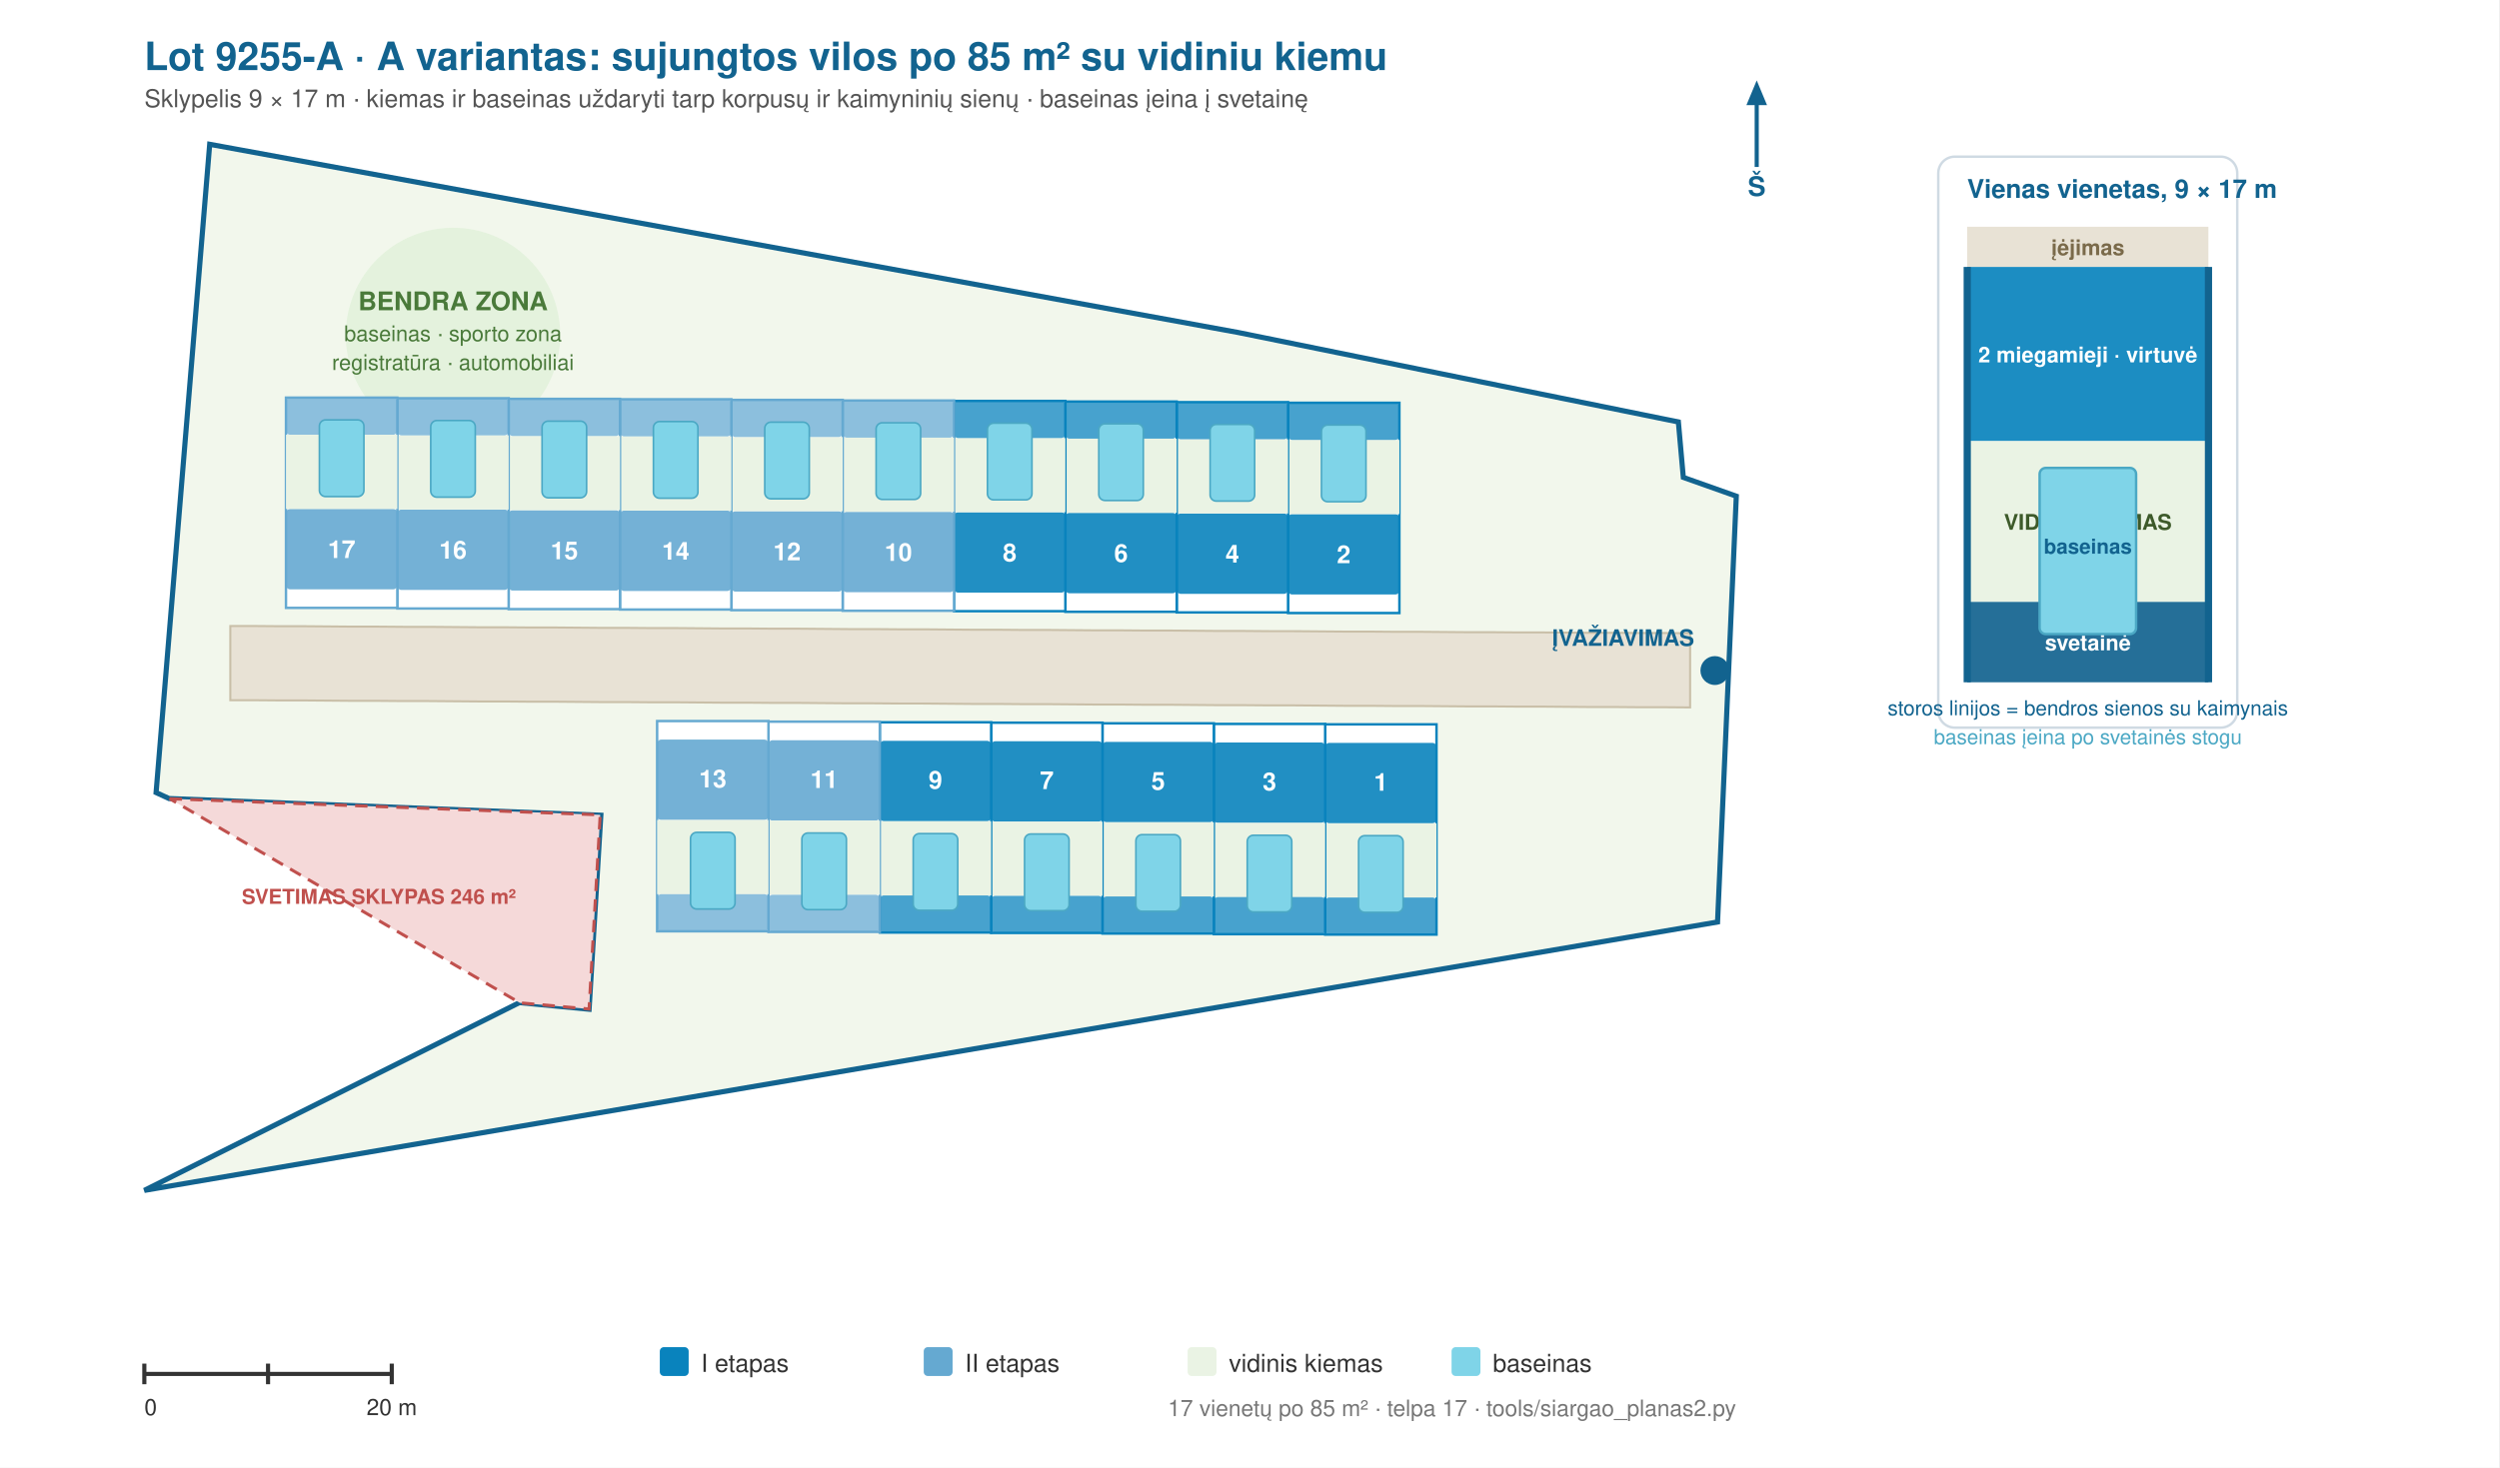
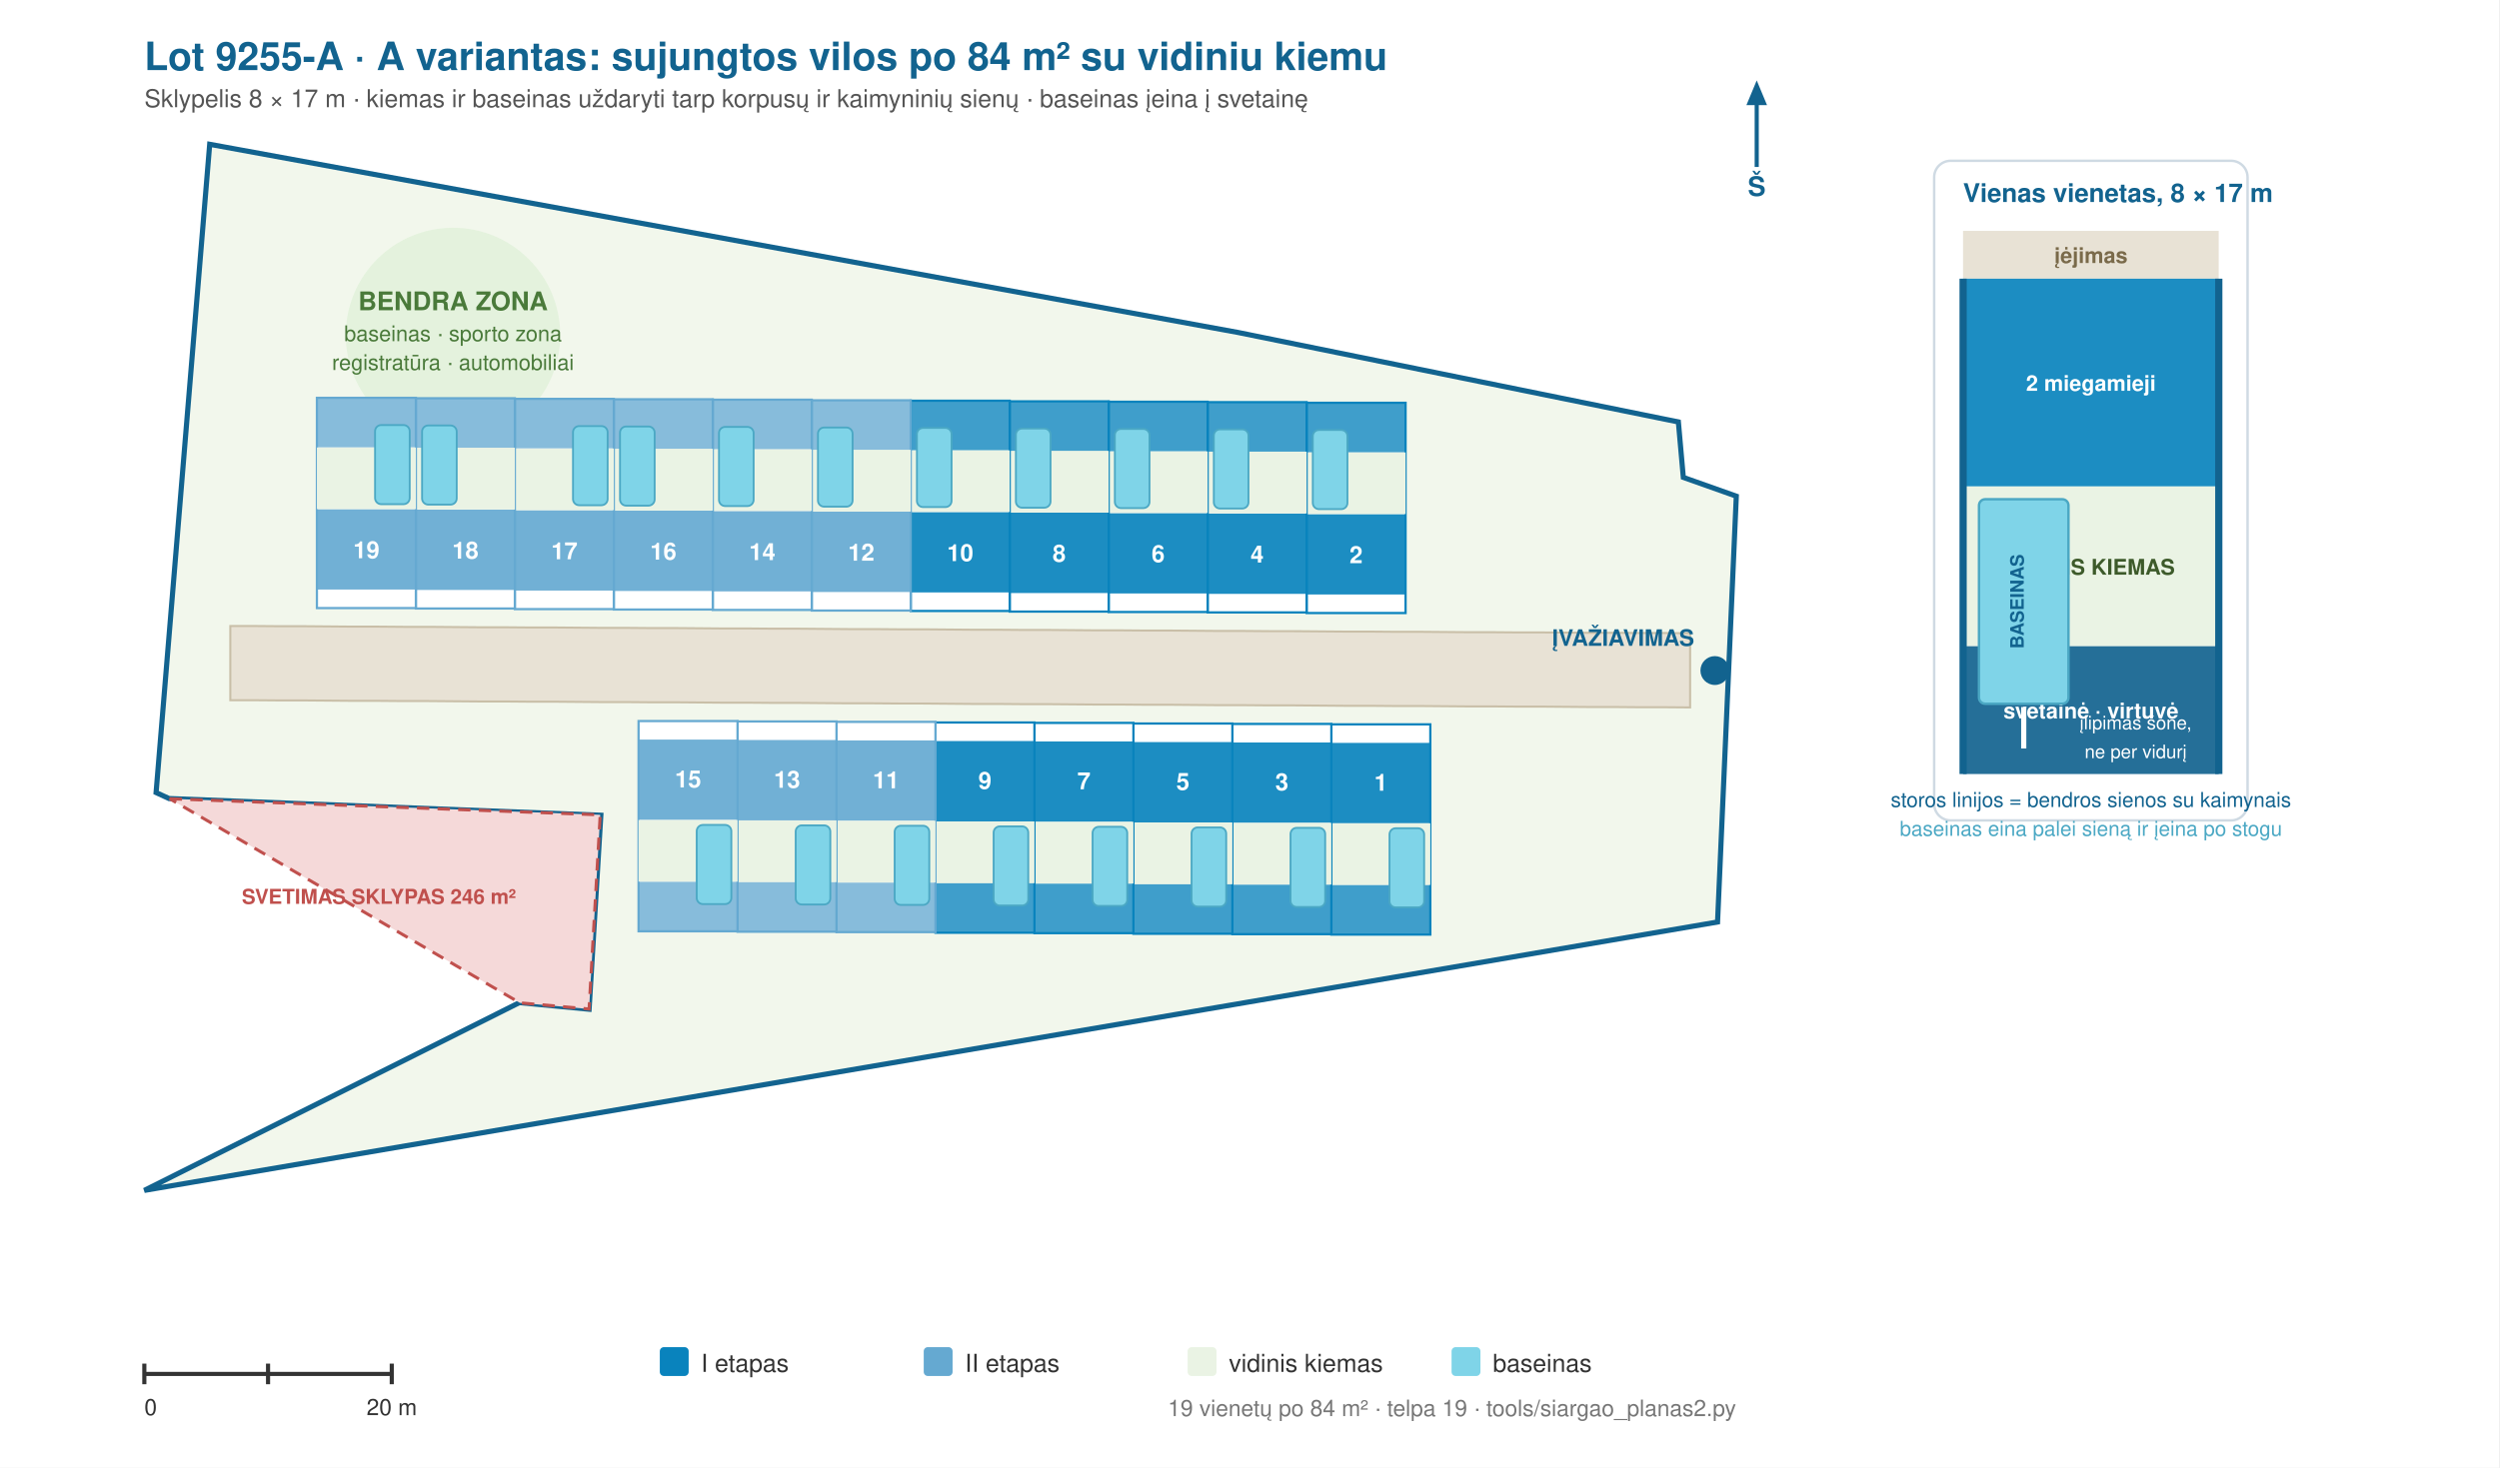
<svg xmlns="http://www.w3.org/2000/svg" width="1212" height="712" viewBox="0 0 1212 712" font-family="Helvetica,Arial,sans-serif">
  <rect width="1212" height="712" fill="#fff" />
  <path d="M75.7 384.5 L101.7 70.0 L600.5 161.3 L814.0 204.7 L816.4 231.6 L842.1 240.7 L833.0 447.3 L70.0 577.5 L251.9 486.4 L285.7 489.6 L291.4 395.5 L82.0 387.4 Z" fill="#F2F7EC" stroke="#12638F" stroke-width="2.5" />
-   <text x="70" y="34" font-size="19" font-weight="bold" fill="#12638F">Lot 9255-A · A variantas: sujungtos vilos po 85 m² su vidiniu kiemu</text>
-   <text x="70" y="52" font-size="12" fill="#555">Sklypelis 9 × 17 m · kiemas ir baseinas uždaryti tarp korpusų ir kaimyninių sienų · baseinas įeina į svetainę</text>
+   <text x="70" y="34" font-size="19" font-weight="bold" fill="#12638F">Lot 9255-A · A variantas: sujungtos vilos po 84 m² su vidiniu kiemu</text>
+   <text x="70" y="52" font-size="12" fill="#555">Sklypelis 8 × 17 m · kiemas ir baseinas uždaryti tarp korpusų ir kaimyninių sienų · baseinas įeina į svetainę</text>
  <polygon points="111.7 303.7 123.7 303.7 135.7 303.8 147.7 303.8 159.7 303.9 171.7 304.0 183.7 304.0 195.7 304.1 207.7 304.1 219.7 304.2 231.7 304.3 243.7 304.3 255.7 304.4 267.7 304.4 279.7 304.5 291.7 304.6 303.7 304.6 315.7 304.7 327.7 304.7 339.7 304.8 351.7 304.9 363.7 304.9 375.7 305.0 387.7 305.0 399.7 305.1 411.7 305.2 423.7 305.2 435.7 305.3 447.7 305.3 459.7 305.4 471.7 305.5 483.7 305.5 495.7 305.6 507.7 305.6 519.7 305.7 531.7 305.8 543.7 305.8 555.7 305.9 567.7 305.9 579.7 306.0 591.7 306.1 603.7 306.1 615.7 306.2 627.7 306.2 639.7 306.3 651.7 306.4 663.7 306.4 675.7 306.5 687.7 306.5 699.7 306.6 711.7 306.7 723.7 306.7 735.7 306.8 747.7 306.8 759.7 306.9 771.7 307.0 783.7 307.0 795.7 307.1 807.7 307.1 819.7 307.2 819.7 343.2 807.7 343.1 795.7 343.1 783.7 343.0 771.7 343.0 759.7 342.9 747.7 342.8 735.7 342.8 723.7 342.7 711.7 342.7 699.7 342.6 687.7 342.5 675.7 342.5 663.7 342.4 651.7 342.4 639.7 342.3 627.7 342.2 615.7 342.2 603.7 342.1 591.7 342.1 579.7 342.0 567.7 341.9 555.7 341.9 543.7 341.8 531.7 341.8 519.7 341.7 507.7 341.6 495.7 341.6 483.7 341.5 471.7 341.5 459.7 341.4 447.7 341.3 435.7 341.3 423.7 341.2 411.7 341.2 399.7 341.1 387.7 341.0 375.7 341.0 363.7 340.9 351.7 340.9 339.7 340.8 327.7 340.7 315.7 340.7 303.7 340.6 291.7 340.6 279.7 340.5 267.7 340.4 255.7 340.4 243.7 340.3 231.7 340.3 219.7 340.2 207.7 340.1 195.7 340.1 183.7 340.0 171.7 340.0 159.7 339.9 147.7 339.8 135.7 339.8 123.7 339.7 111.7 339.7" fill="#E8E2D5" stroke="#C9BFA8" stroke-width="1" />
  <circle cx="219.7" cy="162.5" r="52" fill="#DFF0D8" opacity="0.75" />
  <text x="219.7" y="150.5" font-size="12.5" fill="#4A7A3A" font-weight="bold" text-anchor="middle">BENDRA ZONA</text>
  <text x="219.7" y="165.5" font-size="10.5" fill="#4A7A3A" text-anchor="middle">baseinas · sporto zona</text>
  <text x="219.7" y="179.5" font-size="10.5" fill="#4A7A3A" text-anchor="middle">registratūra · automobiliai</text>
-   <rect x="642.7" y="351.4" width="54.0" height="102.0" fill="#fff" stroke="#0983BD" stroke-width="1.2" />
-   <rect x="642.7" y="360.4" width="54.0" height="39.0" fill="#0983BD" opacity="0.9" rx="2" />
-   <rect x="642.7" y="399.4" width="54.0" height="36.0" fill="#EAF3E4" opacity="1.0" rx="0" />
-   <rect x="642.7" y="435.4" width="54.0" height="18.0" fill="#0983BD" opacity="0.75" rx="2" />
-   <rect x="658.9" y="405.4" width="21.6" height="37.2" fill="#7FD4E8" stroke="#4BA8C4" stroke-width="0.8" rx="3" />
-   <text x="669.7" y="383.6" font-size="12" font-weight="bold" fill="#fff" text-anchor="middle">1</text>
-   <rect x="624.7" y="195.4" width="54.0" height="102.0" fill="#fff" stroke="#0983BD" stroke-width="1.2" />
-   <rect x="624.7" y="249.4" width="54.0" height="39.0" fill="#0983BD" opacity="0.9" rx="2" />
-   <rect x="624.7" y="213.4" width="54.0" height="36.0" fill="#EAF3E4" opacity="1.0" rx="0" />
-   <rect x="624.7" y="195.4" width="54.0" height="18.0" fill="#0983BD" opacity="0.75" rx="2" />
-   <rect x="640.9" y="206.2" width="21.6" height="37.2" fill="#7FD4E8" stroke="#4BA8C4" stroke-width="0.8" rx="3" />
-   <text x="651.7" y="273.2" font-size="12" font-weight="bold" fill="#fff" text-anchor="middle">2</text>
-   <rect x="588.7" y="351.2" width="54.0" height="102.0" fill="#fff" stroke="#0983BD" stroke-width="1.2" />
-   <rect x="588.7" y="360.2" width="54.0" height="39.0" fill="#0983BD" opacity="0.9" rx="2" />
-   <rect x="588.7" y="399.2" width="54.0" height="36.0" fill="#EAF3E4" opacity="1.0" rx="0" />
-   <rect x="588.7" y="435.2" width="54.0" height="18.0" fill="#0983BD" opacity="0.75" rx="2" />
-   <rect x="604.9" y="405.2" width="21.6" height="37.2" fill="#7FD4E8" stroke="#4BA8C4" stroke-width="0.8" rx="3" />
-   <text x="615.7" y="383.4" font-size="12" font-weight="bold" fill="#fff" text-anchor="middle">3</text>
-   <rect x="570.7" y="195.1" width="54.0" height="102.0" fill="#fff" stroke="#0983BD" stroke-width="1.2" />
-   <rect x="570.7" y="249.1" width="54.0" height="39.0" fill="#0983BD" opacity="0.9" rx="2" />
-   <rect x="570.7" y="213.1" width="54.0" height="36.0" fill="#EAF3E4" opacity="1.0" rx="0" />
-   <rect x="570.7" y="195.1" width="54.0" height="18.0" fill="#0983BD" opacity="0.75" rx="2" />
-   <rect x="586.9" y="205.9" width="21.6" height="37.2" fill="#7FD4E8" stroke="#4BA8C4" stroke-width="0.8" rx="3" />
-   <text x="597.7" y="272.9" font-size="12" font-weight="bold" fill="#fff" text-anchor="middle">4</text>
-   <rect x="534.7" y="350.9" width="54.0" height="102.0" fill="#fff" stroke="#0983BD" stroke-width="1.2" />
-   <rect x="534.7" y="359.9" width="54.0" height="39.0" fill="#0983BD" opacity="0.9" rx="2" />
-   <rect x="534.7" y="398.9" width="54.0" height="36.0" fill="#EAF3E4" opacity="1.0" rx="0" />
-   <rect x="534.7" y="434.9" width="54.0" height="18.0" fill="#0983BD" opacity="0.75" rx="2" />
-   <rect x="550.9" y="404.9" width="21.6" height="37.2" fill="#7FD4E8" stroke="#4BA8C4" stroke-width="0.8" rx="3" />
-   <text x="561.7" y="383.1" font-size="12" font-weight="bold" fill="#fff" text-anchor="middle">5</text>
-   <rect x="516.7" y="194.8" width="54.0" height="102.0" fill="#fff" stroke="#0983BD" stroke-width="1.2" />
-   <rect x="516.7" y="248.8" width="54.0" height="39.0" fill="#0983BD" opacity="0.9" rx="2" />
-   <rect x="516.7" y="212.8" width="54.0" height="36.0" fill="#EAF3E4" opacity="1.0" rx="0" />
-   <rect x="516.7" y="194.8" width="54.0" height="18.0" fill="#0983BD" opacity="0.75" rx="2" />
-   <rect x="532.9" y="205.6" width="21.6" height="37.2" fill="#7FD4E8" stroke="#4BA8C4" stroke-width="0.8" rx="3" />
-   <text x="543.7" y="272.6" font-size="12" font-weight="bold" fill="#fff" text-anchor="middle">6</text>
-   <rect x="480.7" y="350.6" width="54.0" height="102.0" fill="#fff" stroke="#0983BD" stroke-width="1.2" />
-   <rect x="480.7" y="359.6" width="54.0" height="39.0" fill="#0983BD" opacity="0.9" rx="2" />
-   <rect x="480.7" y="398.6" width="54.0" height="36.0" fill="#EAF3E4" opacity="1.0" rx="0" />
-   <rect x="480.7" y="434.6" width="54.0" height="18.0" fill="#0983BD" opacity="0.75" rx="2" />
-   <rect x="496.9" y="404.6" width="21.6" height="37.2" fill="#7FD4E8" stroke="#4BA8C4" stroke-width="0.8" rx="3" />
-   <text x="507.7" y="382.8" font-size="12" font-weight="bold" fill="#fff" text-anchor="middle">7</text>
-   <rect x="462.7" y="194.5" width="54.0" height="102.0" fill="#fff" stroke="#0983BD" stroke-width="1.2" />
-   <rect x="462.7" y="248.5" width="54.0" height="39.0" fill="#0983BD" opacity="0.9" rx="2" />
-   <rect x="462.7" y="212.5" width="54.0" height="36.0" fill="#EAF3E4" opacity="1.0" rx="0" />
-   <rect x="462.7" y="194.5" width="54.0" height="18.0" fill="#0983BD" opacity="0.75" rx="2" />
-   <rect x="478.9" y="205.3" width="21.6" height="37.2" fill="#7FD4E8" stroke="#4BA8C4" stroke-width="0.8" rx="3" />
-   <text x="489.7" y="272.3" font-size="12" font-weight="bold" fill="#fff" text-anchor="middle">8</text>
-   <rect x="426.7" y="350.4" width="54.0" height="102.0" fill="#fff" stroke="#0983BD" stroke-width="1.2" />
-   <rect x="426.7" y="359.4" width="54.0" height="39.0" fill="#0983BD" opacity="0.9" rx="2" />
-   <rect x="426.7" y="398.4" width="54.0" height="36.0" fill="#EAF3E4" opacity="1.0" rx="0" />
-   <rect x="426.7" y="434.4" width="54.0" height="18.0" fill="#0983BD" opacity="0.75" rx="2" />
-   <rect x="442.9" y="404.4" width="21.6" height="37.2" fill="#7FD4E8" stroke="#4BA8C4" stroke-width="0.8" rx="3" />
-   <text x="453.7" y="382.6" font-size="12" font-weight="bold" fill="#fff" text-anchor="middle">9</text>
-   <rect x="408.7" y="194.3" width="54.0" height="102.0" fill="#fff" stroke="#65A9D1" stroke-width="1.2" />
-   <rect x="408.7" y="248.3" width="54.0" height="39.0" fill="#65A9D1" opacity="0.9" rx="2" />
-   <rect x="408.7" y="212.3" width="54.0" height="36.0" fill="#EAF3E4" opacity="1.0" rx="0" />
-   <rect x="408.7" y="194.3" width="54.0" height="18.0" fill="#65A9D1" opacity="0.75" rx="2" />
-   <rect x="424.9" y="205.1" width="21.6" height="37.2" fill="#7FD4E8" stroke="#4BA8C4" stroke-width="0.8" rx="3" />
-   <text x="435.7" y="272.1" font-size="12" font-weight="bold" fill="#fff" text-anchor="middle">10</text>
-   <rect x="372.7" y="350.1" width="54.0" height="102.0" fill="#fff" stroke="#65A9D1" stroke-width="1.2" />
-   <rect x="372.7" y="359.1" width="54.0" height="39.0" fill="#65A9D1" opacity="0.9" rx="2" />
-   <rect x="372.7" y="398.1" width="54.0" height="36.0" fill="#EAF3E4" opacity="1.0" rx="0" />
-   <rect x="372.7" y="434.1" width="54.0" height="18.0" fill="#65A9D1" opacity="0.75" rx="2" />
-   <rect x="388.9" y="404.1" width="21.6" height="37.2" fill="#7FD4E8" stroke="#4BA8C4" stroke-width="0.8" rx="3" />
-   <text x="399.7" y="382.3" font-size="12" font-weight="bold" fill="#fff" text-anchor="middle">11</text>
-   <rect x="354.7" y="194.0" width="54.0" height="102.0" fill="#fff" stroke="#65A9D1" stroke-width="1.2" />
-   <rect x="354.7" y="248.0" width="54.0" height="39.0" fill="#65A9D1" opacity="0.9" rx="2" />
-   <rect x="354.7" y="212.0" width="54.0" height="36.0" fill="#EAF3E4" opacity="1.0" rx="0" />
-   <rect x="354.7" y="194.0" width="54.0" height="18.0" fill="#65A9D1" opacity="0.75" rx="2" />
-   <rect x="370.9" y="204.8" width="21.6" height="37.2" fill="#7FD4E8" stroke="#4BA8C4" stroke-width="0.8" rx="3" />
-   <text x="381.7" y="271.8" font-size="12" font-weight="bold" fill="#fff" text-anchor="middle">12</text>
-   <rect x="318.7" y="349.8" width="54.0" height="102.0" fill="#fff" stroke="#65A9D1" stroke-width="1.2" />
-   <rect x="318.7" y="358.8" width="54.0" height="39.0" fill="#65A9D1" opacity="0.9" rx="2" />
-   <rect x="318.7" y="397.8" width="54.0" height="36.0" fill="#EAF3E4" opacity="1.0" rx="0" />
-   <rect x="318.7" y="433.8" width="54.0" height="18.0" fill="#65A9D1" opacity="0.75" rx="2" />
-   <rect x="334.9" y="403.8" width="21.6" height="37.2" fill="#7FD4E8" stroke="#4BA8C4" stroke-width="0.8" rx="3" />
-   <text x="345.7" y="382.0" font-size="12" font-weight="bold" fill="#fff" text-anchor="middle">13</text>
-   <rect x="300.7" y="193.7" width="54.0" height="102.0" fill="#fff" stroke="#65A9D1" stroke-width="1.2" />
-   <rect x="300.7" y="247.7" width="54.0" height="39.0" fill="#65A9D1" opacity="0.9" rx="2" />
-   <rect x="300.7" y="211.7" width="54.0" height="36.0" fill="#EAF3E4" opacity="1.0" rx="0" />
-   <rect x="300.7" y="193.7" width="54.0" height="18.0" fill="#65A9D1" opacity="0.75" rx="2" />
-   <rect x="316.9" y="204.5" width="21.6" height="37.2" fill="#7FD4E8" stroke="#4BA8C4" stroke-width="0.8" rx="3" />
-   <text x="327.7" y="271.5" font-size="12" font-weight="bold" fill="#fff" text-anchor="middle">14</text>
-   <rect x="246.7" y="193.5" width="54.0" height="102.0" fill="#fff" stroke="#65A9D1" stroke-width="1.2" />
-   <rect x="246.7" y="247.5" width="54.0" height="39.0" fill="#65A9D1" opacity="0.9" rx="2" />
-   <rect x="246.7" y="211.5" width="54.0" height="36.0" fill="#EAF3E4" opacity="1.0" rx="0" />
-   <rect x="246.7" y="193.5" width="54.0" height="18.0" fill="#65A9D1" opacity="0.75" rx="2" />
-   <rect x="262.9" y="204.3" width="21.6" height="37.2" fill="#7FD4E8" stroke="#4BA8C4" stroke-width="0.8" rx="3" />
-   <text x="273.7" y="271.3" font-size="12" font-weight="bold" fill="#fff" text-anchor="middle">15</text>
-   <rect x="192.7" y="193.2" width="54.0" height="102.0" fill="#fff" stroke="#65A9D1" stroke-width="1.2" />
-   <rect x="192.7" y="247.2" width="54.0" height="39.0" fill="#65A9D1" opacity="0.9" rx="2" />
-   <rect x="192.7" y="211.2" width="54.0" height="36.0" fill="#EAF3E4" opacity="1.0" rx="0" />
-   <rect x="192.7" y="193.2" width="54.0" height="18.0" fill="#65A9D1" opacity="0.75" rx="2" />
-   <rect x="208.9" y="204.0" width="21.6" height="37.2" fill="#7FD4E8" stroke="#4BA8C4" stroke-width="0.8" rx="3" />
-   <text x="219.7" y="271.0" font-size="12" font-weight="bold" fill="#fff" text-anchor="middle">16</text>
-   <rect x="138.7" y="192.9" width="54.0" height="102.0" fill="#fff" stroke="#65A9D1" stroke-width="1.2" />
-   <rect x="138.7" y="246.9" width="54.0" height="39.0" fill="#65A9D1" opacity="0.9" rx="2" />
-   <rect x="138.7" y="210.9" width="54.0" height="36.0" fill="#EAF3E4" opacity="1.0" rx="0" />
-   <rect x="138.7" y="192.9" width="54.0" height="18.0" fill="#65A9D1" opacity="0.75" rx="2" />
-   <rect x="154.9" y="203.7" width="21.6" height="37.2" fill="#7FD4E8" stroke="#4BA8C4" stroke-width="0.8" rx="3" />
-   <text x="165.7" y="270.7" font-size="12" font-weight="bold" fill="#fff" text-anchor="middle">17</text>
-   <rect x="940.056" y="76" width="145" height="277" fill="#fff" stroke="#cfdae3" stroke-width="1.2" rx="8" />
-   <text x="954.056" y="96" font-size="12.5" font-weight="bold" fill="#12638F">Vienas vienetas, 9 × 17 m</text>
-   <rect x="954.056" y="110.0" width="117.0" height="19.5" fill="#E8E2D5" opacity="1" />
-   <text x="1012.6" y="123.8" font-size="10.5" fill="#7a6a4a" text-anchor="middle" font-weight="bold">įėjimas</text>
-   <rect x="954.056" y="129.5" width="117.0" height="84.5" fill="#0983BD" opacity="0.92" />
-   <text x="1012.6" y="175.8" font-size="10.5" fill="#fff" text-anchor="middle" font-weight="bold">2 miegamieji · virtuvė</text>
-   <rect x="954.056" y="214.0" width="117.0" height="78.0" fill="#EAF3E4" opacity="1" />
-   <text x="1012.6" y="257.0" font-size="10.5" fill="#3d5a2a" text-anchor="middle" font-weight="bold">VIDINIS KIEMAS</text>
-   <rect x="954.056" y="292.0" width="117.0" height="39.0" fill="#12638F" opacity="0.92" />
-   <text x="1012.6" y="315.5" font-size="10.5" fill="#fff" text-anchor="middle" font-weight="bold">svetainė</text>
-   <rect x="989.2" y="227.0" width="46.8" height="80.6" fill="#7FD4E8" stroke="#4BA8C4" stroke-width="1.2" rx="3" />
-   <text x="1012.6" y="268.6" font-size="10" fill="#12638F" text-anchor="middle" font-weight="bold">baseinas</text>
-   <line x1="954.1" y1="129.5" x2="954.1" y2="331.0" stroke="#12638F" stroke-width="3.5" />
-   <line x1="1071.1" y1="129.5" x2="1071.1" y2="331.0" stroke="#12638F" stroke-width="3.5" />
-   <text x="1012.6" y="347.0" font-size="10" fill="#12638F" text-anchor="middle">storos linijos = bendros sienos su kaimynais</text>
-   <text x="1012.6" y="361.0" font-size="10" fill="#4BA8C4" text-anchor="middle">baseinas įeina po svetainės stogu</text>
+   <rect x="645.7" y="351.4" width="48.0" height="102.0" fill="#fff" stroke="#0983BD" stroke-width="1.1" />
+   <rect x="645.7" y="360.4" width="48.0" height="39.0" fill="#0983BD" opacity="0.92" />
+   <rect x="645.7" y="399.4" width="48.0" height="30.0" fill="#EAF3E4" opacity="1.0" />
+   <rect x="645.7" y="429.4" width="48.0" height="24.0" fill="#0983BD" opacity="0.78" />
+   <rect x="673.9" y="401.8" width="16.8" height="38.4" fill="#7FD4E8" stroke="#4BA8C4" stroke-width="0.9" rx="3" />
+   <text x="669.7" y="383.6" font-size="11.5" font-weight="bold" fill="#fff" text-anchor="middle">1</text>
+   <rect x="633.7" y="195.4" width="48.0" height="102.0" fill="#fff" stroke="#0983BD" stroke-width="1.1" />
+   <rect x="633.7" y="249.4" width="48.0" height="39.0" fill="#0983BD" opacity="0.92" />
+   <rect x="633.7" y="219.4" width="48.0" height="30.0" fill="#EAF3E4" opacity="1.0" />
+   <rect x="633.7" y="195.4" width="48.0" height="24.0" fill="#0983BD" opacity="0.78" />
+   <rect x="636.7" y="208.6" width="16.8" height="38.4" fill="#7FD4E8" stroke="#4BA8C4" stroke-width="0.9" rx="3" />
+   <text x="657.7" y="273.2" font-size="11.5" font-weight="bold" fill="#fff" text-anchor="middle">2</text>
+   <rect x="597.7" y="351.2" width="48.0" height="102.0" fill="#fff" stroke="#0983BD" stroke-width="1.1" />
+   <rect x="597.7" y="360.2" width="48.0" height="39.0" fill="#0983BD" opacity="0.92" />
+   <rect x="597.7" y="399.2" width="48.0" height="30.0" fill="#EAF3E4" opacity="1.0" />
+   <rect x="597.7" y="429.2" width="48.0" height="24.0" fill="#0983BD" opacity="0.78" />
+   <rect x="625.9" y="401.6" width="16.8" height="38.4" fill="#7FD4E8" stroke="#4BA8C4" stroke-width="0.9" rx="3" />
+   <text x="621.7" y="383.4" font-size="11.5" font-weight="bold" fill="#fff" text-anchor="middle">3</text>
+   <rect x="585.7" y="195.1" width="48.0" height="102.0" fill="#fff" stroke="#0983BD" stroke-width="1.1" />
+   <rect x="585.7" y="249.1" width="48.0" height="39.0" fill="#0983BD" opacity="0.92" />
+   <rect x="585.7" y="219.1" width="48.0" height="30.0" fill="#EAF3E4" opacity="1.0" />
+   <rect x="585.7" y="195.1" width="48.0" height="24.0" fill="#0983BD" opacity="0.78" />
+   <rect x="588.7" y="208.3" width="16.8" height="38.4" fill="#7FD4E8" stroke="#4BA8C4" stroke-width="0.9" rx="3" />
+   <text x="609.7" y="272.9" font-size="11.5" font-weight="bold" fill="#fff" text-anchor="middle">4</text>
+   <rect x="549.7" y="351.0" width="48.0" height="102.0" fill="#fff" stroke="#0983BD" stroke-width="1.1" />
+   <rect x="549.7" y="360.0" width="48.0" height="39.0" fill="#0983BD" opacity="0.92" />
+   <rect x="549.7" y="399.0" width="48.0" height="30.0" fill="#EAF3E4" opacity="1.0" />
+   <rect x="549.7" y="429.0" width="48.0" height="24.0" fill="#0983BD" opacity="0.78" />
+   <rect x="577.9" y="401.4" width="16.8" height="38.4" fill="#7FD4E8" stroke="#4BA8C4" stroke-width="0.9" rx="3" />
+   <text x="573.7" y="383.2" font-size="11.5" font-weight="bold" fill="#fff" text-anchor="middle">5</text>
+   <rect x="537.7" y="194.9" width="48.0" height="102.0" fill="#fff" stroke="#0983BD" stroke-width="1.1" />
+   <rect x="537.7" y="248.9" width="48.0" height="39.0" fill="#0983BD" opacity="0.92" />
+   <rect x="537.7" y="218.9" width="48.0" height="30.0" fill="#EAF3E4" opacity="1.0" />
+   <rect x="537.7" y="194.9" width="48.0" height="24.0" fill="#0983BD" opacity="0.78" />
+   <rect x="540.7" y="208.1" width="16.8" height="38.4" fill="#7FD4E8" stroke="#4BA8C4" stroke-width="0.9" rx="3" />
+   <text x="561.7" y="272.7" font-size="11.5" font-weight="bold" fill="#fff" text-anchor="middle">6</text>
+   <rect x="501.7" y="350.7" width="48.0" height="102.0" fill="#fff" stroke="#0983BD" stroke-width="1.1" />
+   <rect x="501.7" y="359.7" width="48.0" height="39.0" fill="#0983BD" opacity="0.92" />
+   <rect x="501.7" y="398.7" width="48.0" height="30.0" fill="#EAF3E4" opacity="1.0" />
+   <rect x="501.7" y="428.7" width="48.0" height="24.0" fill="#0983BD" opacity="0.78" />
+   <rect x="529.9" y="401.1" width="16.8" height="38.4" fill="#7FD4E8" stroke="#4BA8C4" stroke-width="0.9" rx="3" />
+   <text x="525.7" y="382.9" font-size="11.5" font-weight="bold" fill="#fff" text-anchor="middle">7</text>
+   <rect x="489.7" y="194.7" width="48.0" height="102.0" fill="#fff" stroke="#0983BD" stroke-width="1.1" />
+   <rect x="489.7" y="248.7" width="48.0" height="39.0" fill="#0983BD" opacity="0.92" />
+   <rect x="489.7" y="218.7" width="48.0" height="30.0" fill="#EAF3E4" opacity="1.0" />
+   <rect x="489.7" y="194.7" width="48.0" height="24.0" fill="#0983BD" opacity="0.78" />
+   <rect x="492.7" y="207.9" width="16.8" height="38.4" fill="#7FD4E8" stroke="#4BA8C4" stroke-width="0.9" rx="3" />
+   <text x="513.7" y="272.5" font-size="11.5" font-weight="bold" fill="#fff" text-anchor="middle">8</text>
+   <rect x="453.7" y="350.5" width="48.0" height="102.0" fill="#fff" stroke="#0983BD" stroke-width="1.1" />
+   <rect x="453.7" y="359.5" width="48.0" height="39.0" fill="#0983BD" opacity="0.92" />
+   <rect x="453.7" y="398.5" width="48.0" height="30.0" fill="#EAF3E4" opacity="1.0" />
+   <rect x="453.7" y="428.5" width="48.0" height="24.0" fill="#0983BD" opacity="0.78" />
+   <rect x="481.9" y="400.9" width="16.8" height="38.4" fill="#7FD4E8" stroke="#4BA8C4" stroke-width="0.9" rx="3" />
+   <text x="477.7" y="382.7" font-size="11.5" font-weight="bold" fill="#fff" text-anchor="middle">9</text>
+   <rect x="441.7" y="194.4" width="48.0" height="102.0" fill="#fff" stroke="#0983BD" stroke-width="1.1" />
+   <rect x="441.7" y="248.4" width="48.0" height="39.0" fill="#0983BD" opacity="0.92" />
+   <rect x="441.7" y="218.4" width="48.0" height="30.0" fill="#EAF3E4" opacity="1.0" />
+   <rect x="441.7" y="194.4" width="48.0" height="24.0" fill="#0983BD" opacity="0.78" />
+   <rect x="444.7" y="207.6" width="16.8" height="38.4" fill="#7FD4E8" stroke="#4BA8C4" stroke-width="0.9" rx="3" />
+   <text x="465.7" y="272.2" font-size="11.5" font-weight="bold" fill="#fff" text-anchor="middle">10</text>
+   <rect x="405.7" y="350.2" width="48.0" height="102.0" fill="#fff" stroke="#65A9D1" stroke-width="1.1" />
+   <rect x="405.7" y="359.2" width="48.0" height="39.0" fill="#65A9D1" opacity="0.92" />
+   <rect x="405.7" y="398.2" width="48.0" height="30.0" fill="#EAF3E4" opacity="1.0" />
+   <rect x="405.7" y="428.2" width="48.0" height="24.0" fill="#65A9D1" opacity="0.78" />
+   <rect x="433.9" y="400.6" width="16.8" height="38.4" fill="#7FD4E8" stroke="#4BA8C4" stroke-width="0.9" rx="3" />
+   <text x="429.7" y="382.4" font-size="11.5" font-weight="bold" fill="#fff" text-anchor="middle">11</text>
+   <rect x="393.7" y="194.2" width="48.0" height="102.0" fill="#fff" stroke="#65A9D1" stroke-width="1.1" />
+   <rect x="393.7" y="248.2" width="48.0" height="39.0" fill="#65A9D1" opacity="0.92" />
+   <rect x="393.7" y="218.2" width="48.0" height="30.0" fill="#EAF3E4" opacity="1.0" />
+   <rect x="393.7" y="194.2" width="48.0" height="24.0" fill="#65A9D1" opacity="0.78" />
+   <rect x="396.7" y="207.4" width="16.8" height="38.4" fill="#7FD4E8" stroke="#4BA8C4" stroke-width="0.9" rx="3" />
+   <text x="417.7" y="272.0" font-size="11.5" font-weight="bold" fill="#fff" text-anchor="middle">12</text>
+   <rect x="357.7" y="350.0" width="48.0" height="102.0" fill="#fff" stroke="#65A9D1" stroke-width="1.1" />
+   <rect x="357.7" y="359.0" width="48.0" height="39.0" fill="#65A9D1" opacity="0.92" />
+   <rect x="357.7" y="398.0" width="48.0" height="30.0" fill="#EAF3E4" opacity="1.0" />
+   <rect x="357.7" y="428.0" width="48.0" height="24.0" fill="#65A9D1" opacity="0.78" />
+   <rect x="385.9" y="400.4" width="16.8" height="38.4" fill="#7FD4E8" stroke="#4BA8C4" stroke-width="0.9" rx="3" />
+   <text x="381.7" y="382.2" font-size="11.5" font-weight="bold" fill="#fff" text-anchor="middle">13</text>
+   <rect x="345.7" y="193.9" width="48.0" height="102.0" fill="#fff" stroke="#65A9D1" stroke-width="1.1" />
+   <rect x="345.7" y="247.9" width="48.0" height="39.0" fill="#65A9D1" opacity="0.92" />
+   <rect x="345.7" y="217.9" width="48.0" height="30.0" fill="#EAF3E4" opacity="1.0" />
+   <rect x="345.7" y="193.9" width="48.0" height="24.0" fill="#65A9D1" opacity="0.78" />
+   <rect x="348.7" y="207.1" width="16.8" height="38.4" fill="#7FD4E8" stroke="#4BA8C4" stroke-width="0.9" rx="3" />
+   <text x="369.7" y="271.7" font-size="11.5" font-weight="bold" fill="#fff" text-anchor="middle">14</text>
+   <rect x="309.7" y="349.8" width="48.0" height="102.0" fill="#fff" stroke="#65A9D1" stroke-width="1.1" />
+   <rect x="309.7" y="358.8" width="48.0" height="39.0" fill="#65A9D1" opacity="0.92" />
+   <rect x="309.7" y="397.8" width="48.0" height="30.0" fill="#EAF3E4" opacity="1.0" />
+   <rect x="309.7" y="427.8" width="48.0" height="24.0" fill="#65A9D1" opacity="0.78" />
+   <rect x="337.9" y="400.2" width="16.8" height="38.4" fill="#7FD4E8" stroke="#4BA8C4" stroke-width="0.9" rx="3" />
+   <text x="333.7" y="382.0" font-size="11.5" font-weight="bold" fill="#fff" text-anchor="middle">15</text>
+   <rect x="297.7" y="193.7" width="48.0" height="102.0" fill="#fff" stroke="#65A9D1" stroke-width="1.1" />
+   <rect x="297.7" y="247.7" width="48.0" height="39.0" fill="#65A9D1" opacity="0.92" />
+   <rect x="297.7" y="217.7" width="48.0" height="30.0" fill="#EAF3E4" opacity="1.0" />
+   <rect x="297.7" y="193.7" width="48.0" height="24.0" fill="#65A9D1" opacity="0.78" />
+   <rect x="300.7" y="206.9" width="16.8" height="38.4" fill="#7FD4E8" stroke="#4BA8C4" stroke-width="0.9" rx="3" />
+   <text x="321.7" y="271.5" font-size="11.5" font-weight="bold" fill="#fff" text-anchor="middle">16</text>
+   <rect x="249.7" y="193.5" width="48.0" height="102.0" fill="#fff" stroke="#65A9D1" stroke-width="1.1" />
+   <rect x="249.7" y="247.5" width="48.0" height="39.0" fill="#65A9D1" opacity="0.92" />
+   <rect x="249.7" y="217.5" width="48.0" height="30.0" fill="#EAF3E4" opacity="1.0" />
+   <rect x="249.7" y="193.5" width="48.0" height="24.0" fill="#65A9D1" opacity="0.78" />
+   <rect x="277.9" y="206.7" width="16.8" height="38.4" fill="#7FD4E8" stroke="#4BA8C4" stroke-width="0.9" rx="3" />
+   <text x="273.7" y="271.3" font-size="11.5" font-weight="bold" fill="#fff" text-anchor="middle">17</text>
+   <rect x="201.7" y="193.2" width="48.0" height="102.0" fill="#fff" stroke="#65A9D1" stroke-width="1.1" />
+   <rect x="201.7" y="247.2" width="48.0" height="39.0" fill="#65A9D1" opacity="0.92" />
+   <rect x="201.7" y="217.2" width="48.0" height="30.0" fill="#EAF3E4" opacity="1.0" />
+   <rect x="201.7" y="193.2" width="48.0" height="24.0" fill="#65A9D1" opacity="0.78" />
+   <rect x="204.7" y="206.4" width="16.8" height="38.4" fill="#7FD4E8" stroke="#4BA8C4" stroke-width="0.9" rx="3" />
+   <text x="225.7" y="271.0" font-size="11.5" font-weight="bold" fill="#fff" text-anchor="middle">18</text>
+   <rect x="153.7" y="193.0" width="48.0" height="102.0" fill="#fff" stroke="#65A9D1" stroke-width="1.1" />
+   <rect x="153.7" y="247.0" width="48.0" height="39.0" fill="#65A9D1" opacity="0.92" />
+   <rect x="153.7" y="217.0" width="48.0" height="30.0" fill="#EAF3E4" opacity="1.0" />
+   <rect x="153.7" y="193.0" width="48.0" height="24.0" fill="#65A9D1" opacity="0.78" />
+   <rect x="181.9" y="206.2" width="16.8" height="38.4" fill="#7FD4E8" stroke="#4BA8C4" stroke-width="0.9" rx="3" />
+   <text x="177.7" y="270.8" font-size="11.5" font-weight="bold" fill="#fff" text-anchor="middle">19</text>
+   <rect x="938.056" y="78" width="152" height="320" fill="#fff" stroke="#cfdae3" stroke-width="1.2" rx="8" />
+   <text x="952.056" y="98" font-size="12.5" font-weight="bold" fill="#12638F">Vienas vienetas, 8 × 17 m</text>
+   <rect x="952.056" y="112.0" width="124.0" height="23.2" fill="#E8E2D5" opacity="1" />
+   <text x="1014.1" y="127.6" font-size="10.5" fill="#7a6a4a" text-anchor="middle" font-weight="bold">įėjimas</text>
+   <rect x="952.056" y="135.2" width="124.0" height="100.8" fill="#0983BD" opacity="0.92" />
+   <text x="1014.1" y="189.6" font-size="10.5" fill="#fff" text-anchor="middle" font-weight="bold">2 miegamieji</text>
+   <rect x="952.056" y="236.0" width="124.0" height="77.5" fill="#EAF3E4" opacity="1" />
+   <text x="1014.1" y="278.8" font-size="10.5" fill="#3d5a2a" text-anchor="middle" font-weight="bold">VIDINIS KIEMAS</text>
+   <rect x="952.056" y="313.5" width="124.0" height="62.0" fill="#12638F" opacity="0.92" />
+   <text x="1014.1" y="348.5" font-size="10.5" fill="#fff" text-anchor="middle" font-weight="bold">svetainė · virtuvė</text>
+   <rect x="959.8" y="242.2" width="43.4" height="99.2" fill="#7FD4E8" stroke="#4BA8C4" stroke-width="1.2" rx="3" />
+   <text x="981.5" y="291.8" font-size="9" fill="#12638F" text-anchor="middle" font-weight="bold" transform="rotate(-90 981.5 291.8)">BASEINAS</text>
+   <path d="M 981.5 343.0 L 981.5 363.1" stroke="#fff" stroke-width="2.5" />
+   <text x="1035.8" y="353.8" font-size="9" fill="#fff" text-anchor="middle">įlipimas šone,</text>
+   <text x="1035.8" y="367.8" font-size="9" fill="#fff" text-anchor="middle">ne per vidurį</text>
+   <line x1="952.1" y1="135.2" x2="952.1" y2="375.5" stroke="#12638F" stroke-width="3.5" />
+   <line x1="1076.1" y1="135.2" x2="1076.1" y2="375.5" stroke="#12638F" stroke-width="3.5" />
+   <text x="1014.1" y="391.5" font-size="10" fill="#12638F" text-anchor="middle">storos linijos = bendros sienos su kaimynais</text>
+   <text x="1014.1" y="405.5" font-size="10" fill="#4BA8C4" text-anchor="middle">baseinas eina palei sieną ir įeina po stogu</text>
  <path d="M82.3 387.5 L291.1 395.3 L285.7 489.5 L252.1 486.5 Z" fill="#F5D9D9" stroke="#C0504D" stroke-width="1.5" stroke-dasharray="6 4" />
  <text x="183.7" y="438.5" font-size="10" fill="#C0504D" text-anchor="middle" font-weight="bold">SVETIMAS SKLYPAS 246 m²</text>
  <circle cx="831.7" cy="325.3" r="7" fill="#12638F" />
  <text x="821.7" y="313.3" font-size="11" fill="#12638F" font-weight="bold" text-anchor="end">ĮVAŽIAVIMAS</text>
  <g transform="translate(852,55)">
    <line x1="0" y1="26" x2="0" y2="-10" stroke="#12638F" stroke-width="2" />
    <polygon points="0,-16 -5,-4 5,-4" fill="#12638F" />
    <text x="0" y="40" font-size="13" fill="#12638F" text-anchor="middle" font-weight="bold">Š</text>
  </g>
  <line x1="70" y1="666.533" x2="190.0" y2="666.533" stroke="#333" stroke-width="2" />
  <line x1="70.0" y1="661.533" x2="70.0" y2="671.533" stroke="#333" stroke-width="2" />
  <line x1="130.0" y1="661.533" x2="130.0" y2="671.533" stroke="#333" stroke-width="2" />
  <line x1="190.0" y1="661.533" x2="190.0" y2="671.533" stroke="#333" stroke-width="2" />
  <text x="70" y="686.533" font-size="11" fill="#333">0</text>
  <text x="190.0" y="686.533" font-size="11" fill="#333" text-anchor="middle">20 m</text>
  <rect x="320" y="653.533" width="14" height="14" fill="#0983BD" rx="2" />
  <text x="340" y="665.533" font-size="12" fill="#333">I etapas</text>
  <rect x="448" y="653.533" width="14" height="14" fill="#65A9D1" rx="2" />
  <text x="468" y="665.533" font-size="12" fill="#333">II etapas</text>
  <rect x="576" y="653.533" width="14" height="14" fill="#EAF3E4" rx="2" />
  <text x="596" y="665.533" font-size="12" fill="#333">vidinis kiemas</text>
  <rect x="704" y="653.533" width="14" height="14" fill="#7FD4E8" rx="2" />
  <text x="724" y="665.533" font-size="12" fill="#333">baseinas</text>
-   <text x="842" y="687" font-size="11" fill="#777" text-anchor="end">17 vienetų po 85 m² · telpa 17 · tools/siargao_planas2.py</text>
+   <text x="842" y="687" font-size="11" fill="#777" text-anchor="end">19 vienetų po 84 m² · telpa 19 · tools/siargao_planas2.py</text>
</svg>
